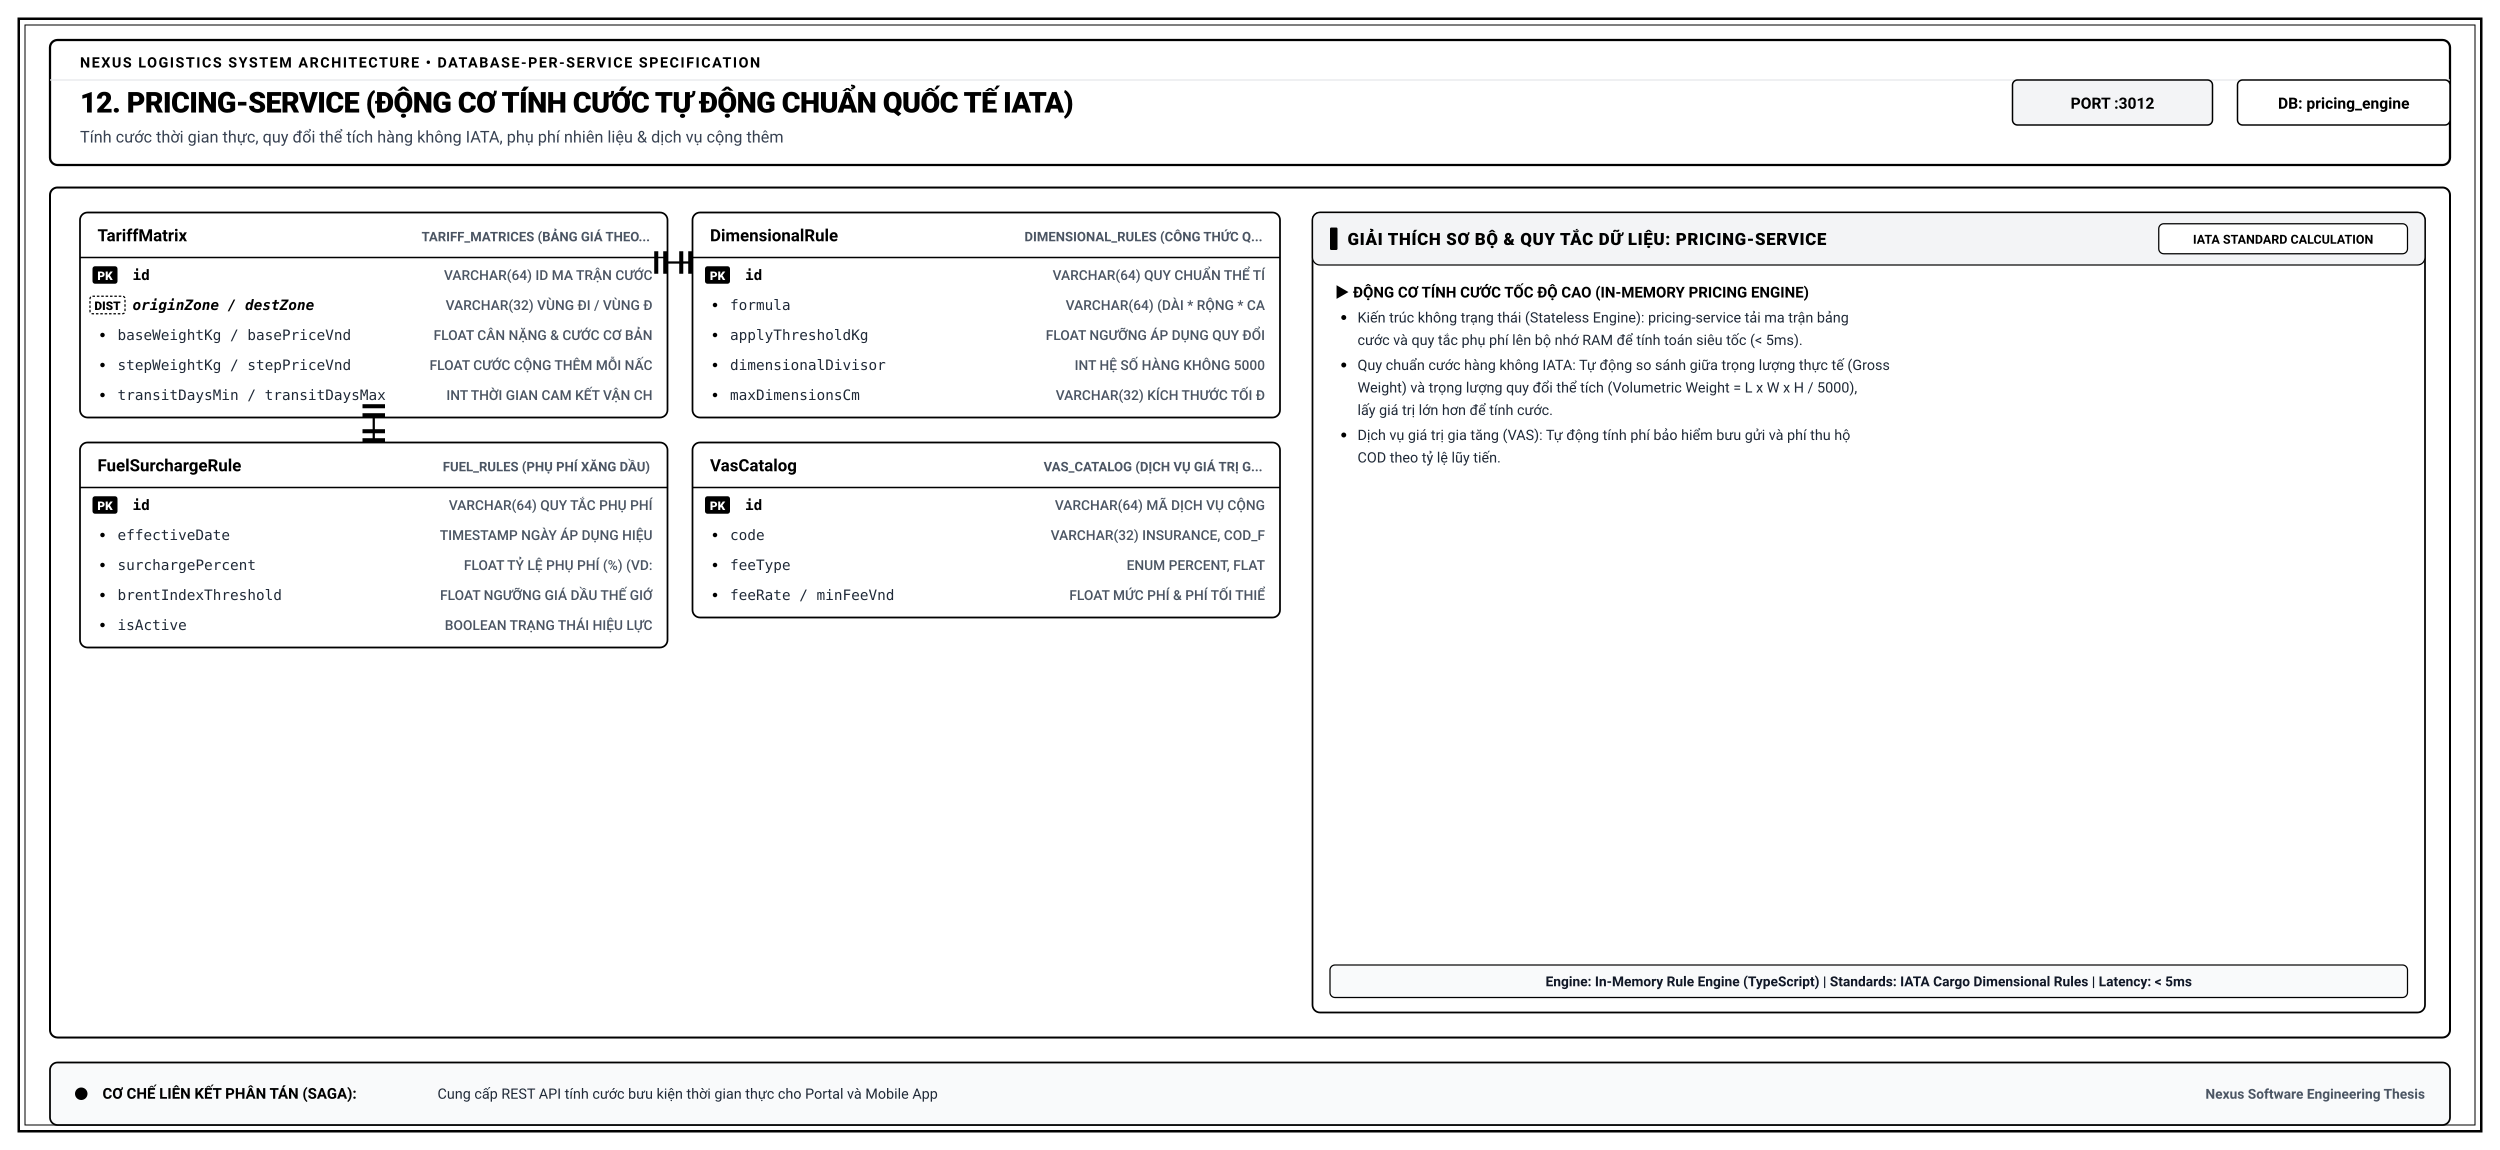
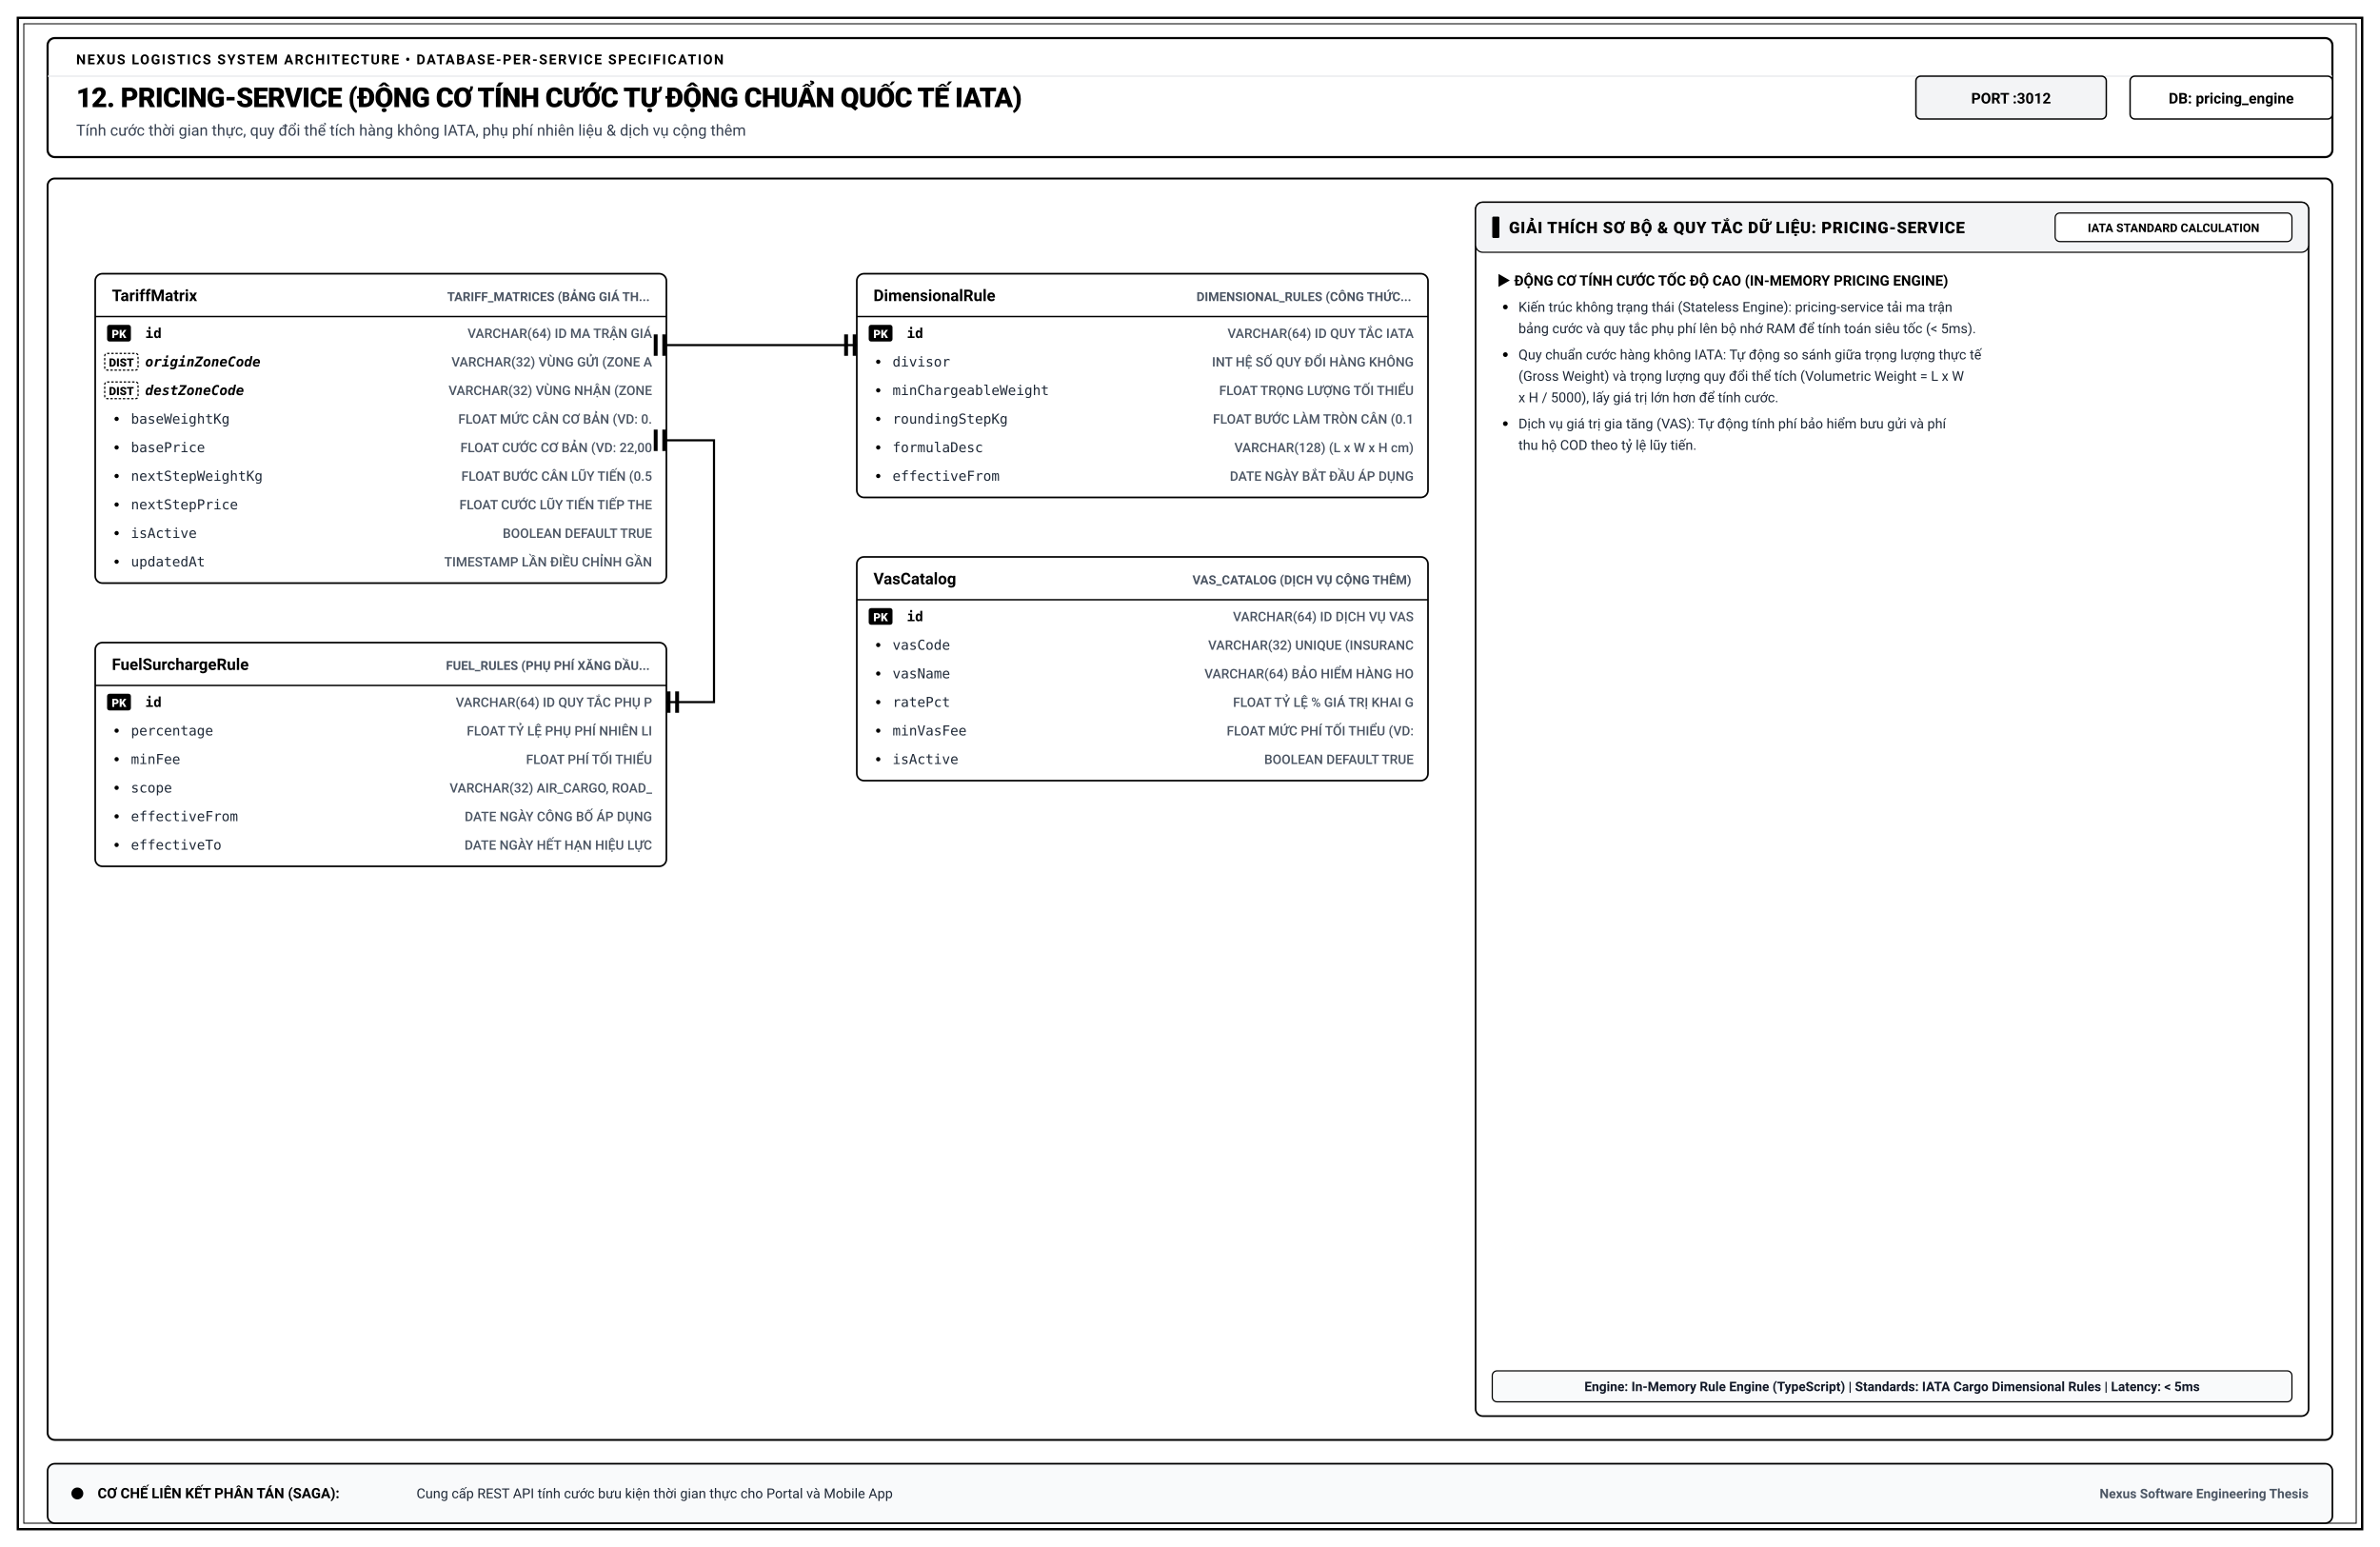
- <svg xmlns="http://www.w3.org/2000/svg" viewBox="0 0 2000 920" width="100%" height="100%" style="background:#FFFFFF;">
+ <svg xmlns="http://www.w3.org/2000/svg" viewBox="0 0 2000 1300" width="100%" height="100%" style="background:#FFFFFF;">
  <defs>
    <marker id="crow-many" markerWidth="14" markerHeight="14" refX="10" refY="7" orient="auto">
      <path d="M 0 0 L 10 7 L 0 14 M 10 0 L 10 14" stroke="#000000" stroke-width="1.8" fill="none" />
    </marker>
    <marker id="crow-one" markerWidth="14" markerHeight="14" refX="10" refY="7" orient="auto">
      <line x1="5" y1="2" x2="5" y2="12" stroke="#000000" stroke-width="1.8" />
      <line x1="9" y1="2" x2="9" y2="12" stroke="#000000" stroke-width="1.8" />
    </marker>
    <marker id="arrow-dist" markerWidth="12" markerHeight="12" refX="9" refY="6" orient="auto">
      <path d="M 0 1 L 9 6 L 0 11 z" fill="#000000" />
    </marker>
  </defs>
  <rect width="100%" height="100%" fill="#FFFFFF" />
-   <rect x="15" y="15" width="1970" height="890" fill="none" stroke="#000000" stroke-width="2" />
-   <rect x="20" y="20" width="1960" height="880" fill="none" stroke="#000000" stroke-width="0.8" />
+   <rect x="15" y="15" width="1970" height="1270" fill="none" stroke="#000000" stroke-width="2" />
+   <rect x="20" y="20" width="1960" height="1260" fill="none" stroke="#000000" stroke-width="0.8" />
  <style>
    text { font-family: -apple-system, BlinkMacSystemFont, "Segoe UI", Roboto, "Helvetica Neue", Arial, sans-serif; }
    .doc-badge { font-size: 11.5px; font-weight: 700; fill: #000000; letter-spacing: 1.2px; text-transform: uppercase; }
    .doc-title { font-size: 23px; font-weight: 800; fill: #000000; letter-spacing: -0.5px; }
    .doc-subtitle { font-size: 13px; font-weight: 400; fill: #374151; }
    
    .tbl-header { font-size: 13.5px; font-weight: 700; fill: #000000; }
    .tbl-tag { font-size: 10.5px; font-weight: 600; fill: #4B5563; text-transform: uppercase; }
    .tbl-field-pk { font-size: 11.5px; font-weight: 700; fill: #000000; font-family: ui-monospace, Menlo, monospace; }
    .tbl-field-fk { font-size: 11.5px; font-weight: 600; fill: #000000; font-family: ui-monospace, Menlo, monospace; }
    .tbl-field-dist { font-size: 11.5px; font-weight: 600; fill: #000000; font-style: italic; font-family: ui-monospace, Menlo, monospace; }
    .tbl-field-normal { font-size: 11.5px; font-weight: 500; fill: #1F2937; font-family: ui-monospace, Menlo, monospace; }
    .tbl-type { font-size: 11px; font-weight: 500; fill: #4B5563; }

    .badge-pk { font-size: 9.5px; font-weight: 800; fill: #FFFFFF; }
    .badge-fk { font-size: 9.5px; font-weight: 800; fill: #000000; }
    .badge-dist { font-size: 9.5px; font-weight: 800; fill: #000000; }

    .panel-header { font-size: 13.5px; font-weight: 800; fill: #000000; text-transform: uppercase; letter-spacing: 0.5px; }
    .panel-sec-title { font-size: 12px; font-weight: 700; fill: #000000; }
    .panel-body { font-size: 11.5px; font-weight: 400; fill: #1F2937; }
    .panel-bold { font-weight: 700; fill: #000000; }
    .panel-code { font-family: ui-monospace, Menlo, monospace; font-size: 11px; font-weight: 700; fill: #000000; }
  </style>
  <g id="Header" transform="translate(40, 32)">
    <rect width="1920" height="100" rx="6" fill="#FFFFFF" stroke="#000000" stroke-width="1.8" />
    <line x1="0" y1="32" x2="1920" y2="32" stroke="#E5E7EB" stroke-width="1" />
    <text x="24" y="22" class="doc-badge">NEXUS LOGISTICS SYSTEM ARCHITECTURE • DATABASE-PER-SERVICE SPECIFICATION</text>
    <text x="24" y="58" class="doc-title">12. PRICING-SERVICE (ĐỘNG CƠ TÍNH CƯỚC TỰ ĐỘNG CHUẨN QUỐC TẾ IATA)</text>
    <text x="24" y="82" class="doc-subtitle">Tính cước thời gian thực, quy đổi thể tích hàng không IATA, phụ phí nhiên liệu &amp; dịch vụ cộng thêm</text>
    <rect x="1570" y="32" width="160" height="36" rx="4" fill="#F3F4F6" stroke="#000000" stroke-width="1.2" />
    <text x="1650" y="55" font-size="12.5" font-weight="700" fill="#000000" text-anchor="middle">PORT :3012</text>
    <rect x="1750" y="32" width="170" height="36" rx="4" fill="#FFFFFF" stroke="#000000" stroke-width="1.2" />
    <text x="1835" y="55" font-size="12.5" font-weight="700" fill="#000000" text-anchor="middle">DB: pricing_engine</text>
  </g>
  <g id="ServiceBody" transform="translate(40, 150)">
-     <rect width="1920" height="680" rx="6" fill="#FFFFFF" stroke="#000000" stroke-width="1.6" />
-     <g transform="translate(24, 20)">
-       <rect width="470" height="164" rx="6" fill="#FFFFFF" stroke="#000000" stroke-width="1.4" />
-       <line x1="0" y1="36" x2="470" y2="36" stroke="#000000" stroke-width="1.2" />
+     <rect width="1920" height="1060" rx="6" fill="#FFFFFF" stroke="#000000" stroke-width="1.6" />
+     <g transform="translate(40, 80)">
+       <rect width="480" height="260" rx="6" fill="#FFFFFF" stroke="#000000" stroke-width="1.4" />
+       <line x1="0" y1="36" x2="480" y2="36" stroke="#000000" stroke-width="1.2" />
      <text x="14" y="23" class="tbl-header">TariffMatrix</text>
-       <text x="456" y="23" class="tbl-tag" text-anchor="end">TARIFF_MATRICES (BẢNG GIÁ THEO...</text>
+       <text x="466" y="23" class="tbl-tag" text-anchor="end">TARIFF_MATRICES (BẢNG GIÁ TH...</text>
      <rect x="10" y="43" width="20" height="14" rx="2" fill="#000000" />
      <text x="20" y="54" class="badge-pk" text-anchor="middle">PK</text>
      <text x="42" y="54" class="tbl-field-pk">id</text>
-       <text x="458" y="54" class="tbl-type" text-anchor="end">VARCHAR(64) ID MA TRẬN CƯỚC</text>
+       <text x="468" y="54" class="tbl-type" text-anchor="end">VARCHAR(64) ID MA TRẬN GIÁ</text>
      <rect x="8" y="67" width="28" height="14" rx="2" fill="#FFFFFF" stroke="#000000" stroke-width="1" stroke-dasharray="2 1.5" />
      <text x="22" y="78" class="badge-dist" text-anchor="middle">DIST</text>
-       <text x="42" y="78" class="tbl-field-dist">originZone / destZone</text>
-       <text x="458" y="78" class="tbl-type" text-anchor="end">VARCHAR(32) VÙNG ĐI / VÙNG Đ</text>
-       <circle cx="18" cy="98" r="1.8" fill="#000000" />
-       <text x="30" y="102" class="tbl-field-normal">baseWeightKg / basePriceVnd</text>
-       <text x="458" y="102" class="tbl-type" text-anchor="end">FLOAT CÂN NẶNG &amp; CƯỚC CƠ BẢN</text>
+       <text x="42" y="78" class="tbl-field-dist">originZoneCode</text>
+       <text x="468" y="78" class="tbl-type" text-anchor="end">VARCHAR(32) VÙNG GỬI (ZONE A</text>
+       <rect x="8" y="91" width="28" height="14" rx="2" fill="#FFFFFF" stroke="#000000" stroke-width="1" stroke-dasharray="2 1.5" />
+       <text x="22" y="102" class="badge-dist" text-anchor="middle">DIST</text>
+       <text x="42" y="102" class="tbl-field-dist">destZoneCode</text>
+       <text x="468" y="102" class="tbl-type" text-anchor="end">VARCHAR(32) VÙNG NHẬN (ZONE</text>
      <circle cx="18" cy="122" r="1.8" fill="#000000" />
-       <text x="30" y="126" class="tbl-field-normal">stepWeightKg / stepPriceVnd</text>
-       <text x="458" y="126" class="tbl-type" text-anchor="end">FLOAT CƯỚC CỘNG THÊM MỖI NẤC</text>
+       <text x="30" y="126" class="tbl-field-normal">baseWeightKg</text>
+       <text x="468" y="126" class="tbl-type" text-anchor="end">FLOAT MỨC CÂN CƠ BẢN (VD: 0.</text>
      <circle cx="18" cy="146" r="1.8" fill="#000000" />
-       <text x="30" y="150" class="tbl-field-normal">transitDaysMin / transitDaysMax</text>
-       <text x="458" y="150" class="tbl-type" text-anchor="end">INT THỜI GIAN CAM KẾT VẬN CH</text>
+       <text x="30" y="150" class="tbl-field-normal">basePrice</text>
+       <text x="468" y="150" class="tbl-type" text-anchor="end">FLOAT CƯỚC CƠ BẢN (VD: 22,00</text>
+       <circle cx="18" cy="170" r="1.8" fill="#000000" />
+       <text x="30" y="174" class="tbl-field-normal">nextStepWeightKg</text>
+       <text x="468" y="174" class="tbl-type" text-anchor="end">FLOAT BƯỚC CÂN LŨY TIẾN (0.5</text>
+       <circle cx="18" cy="194" r="1.8" fill="#000000" />
+       <text x="30" y="198" class="tbl-field-normal">nextStepPrice</text>
+       <text x="468" y="198" class="tbl-type" text-anchor="end">FLOAT CƯỚC LŨY TIẾN TIẾP THE</text>
+       <circle cx="18" cy="218" r="1.8" fill="#000000" />
+       <text x="30" y="222" class="tbl-field-normal">isActive</text>
+       <text x="468" y="222" class="tbl-type" text-anchor="end">BOOLEAN DEFAULT TRUE</text>
+       <circle cx="18" cy="242" r="1.8" fill="#000000" />
+       <text x="30" y="246" class="tbl-field-normal">updatedAt</text>
+       <text x="468" y="246" class="tbl-type" text-anchor="end">TIMESTAMP LẦN ĐIỀU CHỈNH GẦN</text>
    </g>
-     <g transform="translate(514, 20)">
-       <rect width="470" height="164" rx="6" fill="#FFFFFF" stroke="#000000" stroke-width="1.4" />
-       <line x1="0" y1="36" x2="470" y2="36" stroke="#000000" stroke-width="1.2" />
+     <g transform="translate(680, 80)">
+       <rect width="480" height="188" rx="6" fill="#FFFFFF" stroke="#000000" stroke-width="1.4" />
+       <line x1="0" y1="36" x2="480" y2="36" stroke="#000000" stroke-width="1.2" />
      <text x="14" y="23" class="tbl-header">DimensionalRule</text>
-       <text x="456" y="23" class="tbl-tag" text-anchor="end">DIMENSIONAL_RULES (CÔNG THỨC Q...</text>
+       <text x="466" y="23" class="tbl-tag" text-anchor="end">DIMENSIONAL_RULES (CÔNG THỨC...</text>
      <rect x="10" y="43" width="20" height="14" rx="2" fill="#000000" />
      <text x="20" y="54" class="badge-pk" text-anchor="middle">PK</text>
      <text x="42" y="54" class="tbl-field-pk">id</text>
-       <text x="458" y="54" class="tbl-type" text-anchor="end">VARCHAR(64) QUY CHUẨN THỂ TÍ</text>
+       <text x="468" y="54" class="tbl-type" text-anchor="end">VARCHAR(64) ID QUY TẮC IATA</text>
      <circle cx="18" cy="74" r="1.8" fill="#000000" />
-       <text x="30" y="78" class="tbl-field-normal">formula</text>
-       <text x="458" y="78" class="tbl-type" text-anchor="end">VARCHAR(64) (DÀI * RỘNG * CA</text>
+       <text x="30" y="78" class="tbl-field-normal">divisor</text>
+       <text x="468" y="78" class="tbl-type" text-anchor="end">INT HỆ SỐ QUY ĐỔI HÀNG KHÔNG</text>
      <circle cx="18" cy="98" r="1.8" fill="#000000" />
-       <text x="30" y="102" class="tbl-field-normal">applyThresholdKg</text>
-       <text x="458" y="102" class="tbl-type" text-anchor="end">FLOAT NGƯỠNG ÁP DỤNG QUY ĐỔI</text>
+       <text x="30" y="102" class="tbl-field-normal">minChargeableWeight</text>
+       <text x="468" y="102" class="tbl-type" text-anchor="end">FLOAT TRỌNG LƯỢNG TỐI THIỂU</text>
      <circle cx="18" cy="122" r="1.8" fill="#000000" />
-       <text x="30" y="126" class="tbl-field-normal">dimensionalDivisor</text>
-       <text x="458" y="126" class="tbl-type" text-anchor="end">INT HỆ SỐ HÀNG KHÔNG 5000</text>
+       <text x="30" y="126" class="tbl-field-normal">roundingStepKg</text>
+       <text x="468" y="126" class="tbl-type" text-anchor="end">FLOAT BƯỚC LÀM TRÒN CÂN (0.1</text>
      <circle cx="18" cy="146" r="1.8" fill="#000000" />
-       <text x="30" y="150" class="tbl-field-normal">maxDimensionsCm</text>
-       <text x="458" y="150" class="tbl-type" text-anchor="end">VARCHAR(32) KÍCH THƯỚC TỐI Đ</text>
+       <text x="30" y="150" class="tbl-field-normal">formulaDesc</text>
+       <text x="468" y="150" class="tbl-type" text-anchor="end">VARCHAR(128) (L x W x H cm)</text>
+       <circle cx="18" cy="170" r="1.8" fill="#000000" />
+       <text x="30" y="174" class="tbl-field-normal">effectiveFrom</text>
+       <text x="468" y="174" class="tbl-type" text-anchor="end">DATE NGÀY BẮT ĐẦU ÁP DỤNG</text>
    </g>
-     <g transform="translate(24, 204)">
-       <rect width="470" height="164" rx="6" fill="#FFFFFF" stroke="#000000" stroke-width="1.4" />
-       <line x1="0" y1="36" x2="470" y2="36" stroke="#000000" stroke-width="1.2" />
+     <g transform="translate(40, 390)">
+       <rect width="480" height="188" rx="6" fill="#FFFFFF" stroke="#000000" stroke-width="1.4" />
+       <line x1="0" y1="36" x2="480" y2="36" stroke="#000000" stroke-width="1.2" />
      <text x="14" y="23" class="tbl-header">FuelSurchargeRule</text>
-       <text x="456" y="23" class="tbl-tag" text-anchor="end">FUEL_RULES (PHỤ PHÍ XĂNG DẦU)</text>
+       <text x="466" y="23" class="tbl-tag" text-anchor="end">FUEL_RULES (PHỤ PHÍ XĂNG DẦU...</text>
      <rect x="10" y="43" width="20" height="14" rx="2" fill="#000000" />
      <text x="20" y="54" class="badge-pk" text-anchor="middle">PK</text>
      <text x="42" y="54" class="tbl-field-pk">id</text>
-       <text x="458" y="54" class="tbl-type" text-anchor="end">VARCHAR(64) QUY TẮC PHỤ PHÍ</text>
+       <text x="468" y="54" class="tbl-type" text-anchor="end">VARCHAR(64) ID QUY TẮC PHỤ P</text>
      <circle cx="18" cy="74" r="1.8" fill="#000000" />
-       <text x="30" y="78" class="tbl-field-normal">effectiveDate</text>
-       <text x="458" y="78" class="tbl-type" text-anchor="end">TIMESTAMP NGÀY ÁP DỤNG HIỆU</text>
+       <text x="30" y="78" class="tbl-field-normal">percentage</text>
+       <text x="468" y="78" class="tbl-type" text-anchor="end">FLOAT TỶ LỆ PHỤ PHÍ NHIÊN LI</text>
      <circle cx="18" cy="98" r="1.8" fill="#000000" />
-       <text x="30" y="102" class="tbl-field-normal">surchargePercent</text>
-       <text x="458" y="102" class="tbl-type" text-anchor="end">FLOAT TỶ LỆ PHỤ PHÍ (%) (VD:</text>
+       <text x="30" y="102" class="tbl-field-normal">minFee</text>
+       <text x="468" y="102" class="tbl-type" text-anchor="end">FLOAT PHÍ TỐI THIỂU</text>
      <circle cx="18" cy="122" r="1.8" fill="#000000" />
-       <text x="30" y="126" class="tbl-field-normal">brentIndexThreshold</text>
-       <text x="458" y="126" class="tbl-type" text-anchor="end">FLOAT NGƯỠNG GIÁ DẦU THẾ GIỚ</text>
+       <text x="30" y="126" class="tbl-field-normal">scope</text>
+       <text x="468" y="126" class="tbl-type" text-anchor="end">VARCHAR(32) AIR_CARGO, ROAD_</text>
      <circle cx="18" cy="146" r="1.8" fill="#000000" />
-       <text x="30" y="150" class="tbl-field-normal">isActive</text>
-       <text x="458" y="150" class="tbl-type" text-anchor="end">BOOLEAN TRẠNG THÁI HIỆU LỰC</text>
+       <text x="30" y="150" class="tbl-field-normal">effectiveFrom</text>
+       <text x="468" y="150" class="tbl-type" text-anchor="end">DATE NGÀY CÔNG BỐ ÁP DỤNG</text>
+       <circle cx="18" cy="170" r="1.8" fill="#000000" />
+       <text x="30" y="174" class="tbl-field-normal">effectiveTo</text>
+       <text x="468" y="174" class="tbl-type" text-anchor="end">DATE NGÀY HẾT HẠN HIỆU LỰC</text>
    </g>
-     <g transform="translate(514, 204)">
-       <rect width="470" height="140" rx="6" fill="#FFFFFF" stroke="#000000" stroke-width="1.4" />
-       <line x1="0" y1="36" x2="470" y2="36" stroke="#000000" stroke-width="1.2" />
+     <g transform="translate(680, 318)">
+       <rect width="480" height="188" rx="6" fill="#FFFFFF" stroke="#000000" stroke-width="1.4" />
+       <line x1="0" y1="36" x2="480" y2="36" stroke="#000000" stroke-width="1.2" />
      <text x="14" y="23" class="tbl-header">VasCatalog</text>
-       <text x="456" y="23" class="tbl-tag" text-anchor="end">VAS_CATALOG (DỊCH VỤ GIÁ TRỊ G...</text>
+       <text x="466" y="23" class="tbl-tag" text-anchor="end">VAS_CATALOG (DỊCH VỤ CỘNG THÊM)</text>
      <rect x="10" y="43" width="20" height="14" rx="2" fill="#000000" />
      <text x="20" y="54" class="badge-pk" text-anchor="middle">PK</text>
      <text x="42" y="54" class="tbl-field-pk">id</text>
-       <text x="458" y="54" class="tbl-type" text-anchor="end">VARCHAR(64) MÃ DỊCH VỤ CỘNG</text>
+       <text x="468" y="54" class="tbl-type" text-anchor="end">VARCHAR(64) ID DỊCH VỤ VAS</text>
      <circle cx="18" cy="74" r="1.8" fill="#000000" />
-       <text x="30" y="78" class="tbl-field-normal">code</text>
-       <text x="458" y="78" class="tbl-type" text-anchor="end">VARCHAR(32) INSURANCE, COD_F</text>
+       <text x="30" y="78" class="tbl-field-normal">vasCode</text>
+       <text x="468" y="78" class="tbl-type" text-anchor="end">VARCHAR(32) UNIQUE (INSURANC</text>
      <circle cx="18" cy="98" r="1.8" fill="#000000" />
-       <text x="30" y="102" class="tbl-field-normal">feeType</text>
-       <text x="458" y="102" class="tbl-type" text-anchor="end">ENUM PERCENT, FLAT</text>
+       <text x="30" y="102" class="tbl-field-normal">vasName</text>
+       <text x="468" y="102" class="tbl-type" text-anchor="end">VARCHAR(64) BẢO HIỂM HÀNG HO</text>
      <circle cx="18" cy="122" r="1.8" fill="#000000" />
-       <text x="30" y="126" class="tbl-field-normal">feeRate / minFeeVnd</text>
-       <text x="458" y="126" class="tbl-type" text-anchor="end">FLOAT MỨC PHÍ &amp; PHÍ TỐI THIỂ</text>
+       <text x="30" y="126" class="tbl-field-normal">ratePct</text>
+       <text x="468" y="126" class="tbl-type" text-anchor="end">FLOAT TỶ LỆ % GIÁ TRỊ KHAI G</text>
+       <circle cx="18" cy="146" r="1.8" fill="#000000" />
+       <text x="30" y="150" class="tbl-field-normal">minVasFee</text>
+       <text x="468" y="150" class="tbl-type" text-anchor="end">FLOAT MỨC PHÍ TỐI THIỂU (VD:</text>
+       <circle cx="18" cy="170" r="1.8" fill="#000000" />
+       <text x="30" y="174" class="tbl-field-normal">isActive</text>
+       <text x="468" y="174" class="tbl-type" text-anchor="end">BOOLEAN DEFAULT TRUE</text>
    </g>
-     <path d="M 494 60 L 514 60" stroke="#000000" stroke-width="1.8" fill="none" marker-start="url(#crow-one)" marker-end="url(#crow-one)" />
-     <path d="M 259 184 L 259 204" stroke="#000000" stroke-width="1.8" fill="none" marker-start="url(#crow-one)" marker-end="url(#crow-one)" />
-     <g transform="translate(1010, 20)">
-       <rect width="890" height="640" rx="6" fill="#FFFFFF" stroke="#000000" stroke-width="1.4" />
-       <rect x="0" y="0" width="890" height="42" rx="6" fill="#F3F4F6" stroke="#000000" stroke-width="1" />
+     <path d="M 520 140 L 680 140" stroke="#000000" stroke-width="1.8" fill="none" marker-start="url(#crow-one)" marker-end="url(#crow-one)" />
+     <path d="M 520 220 L 560 220 L 560 440 L 520 440" stroke="#000000" stroke-width="1.8" fill="none" marker-start="url(#crow-one)" marker-end="url(#crow-one)" />
+     <g transform="translate(1200, 20)">
+       <rect width="700" height="1020" rx="6" fill="#FFFFFF" stroke="#000000" stroke-width="1.4" />
+       <rect x="0" y="0" width="700" height="42" rx="6" fill="#F3F4F6" stroke="#000000" stroke-width="1" />
      <rect x="14" y="12" width="6" height="18" rx="1" fill="#000000" />
      <text x="28" y="26" class="panel-header">GIẢI THÍCH SƠ BỘ &amp; QUY TẮC DỮ LIỆU: PRICING-SERVICE</text>
-       <rect x="677" y="9" width="199" height="24" rx="4" fill="#FFFFFF" stroke="#000000" stroke-width="1" />
-       <text x="776.5" y="25" font-size="10" font-weight="700" fill="#000000" text-anchor="middle">IATA STANDARD CALCULATION</text>
-       <text x="18" y="68" class="panel-sec-title">▶ ĐỘNG CƠ TÍNH CƯỚC TỐC ĐỘ CAO (IN-MEMORY PRICING ENGINE)</text>
-       <circle cx="25" cy="84" r="2" fill="#000000" />
-       <text x="36" y="88" class="panel-body">Kiến trúc không trạng thái (Stateless Engine): pricing-service tải ma trận bảng</text>
-       <text x="36" y="106" class="panel-body">cước và quy tắc phụ phí lên bộ nhớ RAM để tính toán siêu tốc (&lt; 5ms).</text>
-       <circle cx="25" cy="122" r="2" fill="#000000" />
-       <text x="36" y="126" class="panel-body">Quy chuẩn cước hàng không IATA: Tự động so sánh giữa trọng lượng thực tế (Gross</text>
-       <text x="36" y="144" class="panel-body">Weight) và trọng lượng quy đổi thể tích (Volumetric Weight = L x W x H / 5000),</text>
-       <text x="36" y="162" class="panel-body">lấy giá trị lớn hơn để tính cước.</text>
-       <circle cx="25" cy="178" r="2" fill="#000000" />
-       <text x="36" y="182" class="panel-body">Dịch vụ giá trị gia tăng (VAS): Tự động tính phí bảo hiểm bưu gửi và phí thu hộ</text>
-       <text x="36" y="200" class="panel-body">COD theo tỷ lệ lũy tiến.</text>
-       <rect x="14" y="602" width="862" height="26" rx="4" fill="#F9FAFB" stroke="#000000" stroke-width="1" />
-       <text x="445.0" y="619" font-size="11" font-weight="600" fill="#111827" text-anchor="middle">Engine: In-Memory Rule Engine (TypeScript) | Standards: IATA Cargo Dimensional Rules | Latency: &lt; 5ms</text>
+       <rect x="487" y="9" width="199" height="24" rx="4" fill="#FFFFFF" stroke="#000000" stroke-width="1" />
+       <text x="586.5" y="25" font-size="10" font-weight="700" fill="#000000" text-anchor="middle">IATA STANDARD CALCULATION</text>
+       <text x="18" y="70" class="panel-sec-title">▶ ĐỘNG CƠ TÍNH CƯỚC TỐC ĐỘ CAO (IN-MEMORY PRICING ENGINE)</text>
+       <circle cx="25" cy="88" r="2" fill="#000000" />
+       <text x="36" y="92" class="panel-body">Kiến trúc không trạng thái (Stateless Engine): pricing-service tải ma trận</text>
+       <text x="36" y="110" class="panel-body">bảng cước và quy tắc phụ phí lên bộ nhớ RAM để tính toán siêu tốc (&lt; 5ms).</text>
+       <circle cx="25" cy="128" r="2" fill="#000000" />
+       <text x="36" y="132" class="panel-body">Quy chuẩn cước hàng không IATA: Tự động so sánh giữa trọng lượng thực tế</text>
+       <text x="36" y="150" class="panel-body">(Gross Weight) và trọng lượng quy đổi thể tích (Volumetric Weight = L x W</text>
+       <text x="36" y="168" class="panel-body">x H / 5000), lấy giá trị lớn hơn để tính cước.</text>
+       <circle cx="25" cy="186" r="2" fill="#000000" />
+       <text x="36" y="190" class="panel-body">Dịch vụ giá trị gia tăng (VAS): Tự động tính phí bảo hiểm bưu gửi và phí</text>
+       <text x="36" y="208" class="panel-body">thu hộ COD theo tỷ lệ lũy tiến.</text>
+       <rect x="14" y="982" width="672" height="26" rx="4" fill="#F9FAFB" stroke="#000000" stroke-width="1" />
+       <text x="350.0" y="999" font-size="11" font-weight="600" fill="#111827" text-anchor="middle">Engine: In-Memory Rule Engine (TypeScript) | Standards: IATA Cargo Dimensional Rules | Latency: &lt; 5ms</text>
    </g>
  </g>
-   <g id="FooterSaga" transform="translate(40, 850)">
+   <g id="FooterSaga" transform="translate(40, 1230)">
    <rect width="1920" height="50" rx="6" fill="#F9FAFB" stroke="#000000" stroke-width="1.4" />
    <circle cx="25" cy="25" r="5" fill="#000000" />
    <text x="42" y="29" font-size="12" font-weight="700" fill="#000000">CƠ CHẾ LIÊN KẾT PHÂN TÁN (SAGA):</text>
    <text x="310" y="29" font-size="11.5" fill="#1F2937">Cung cấp REST API tính cước bưu kiện thời gian thực cho Portal và Mobile App</text>
    <text x="1900" y="29" font-size="11" font-weight="600" fill="#4B5563" text-anchor="end">Nexus Software Engineering Thesis</text>
  </g>
</svg>
